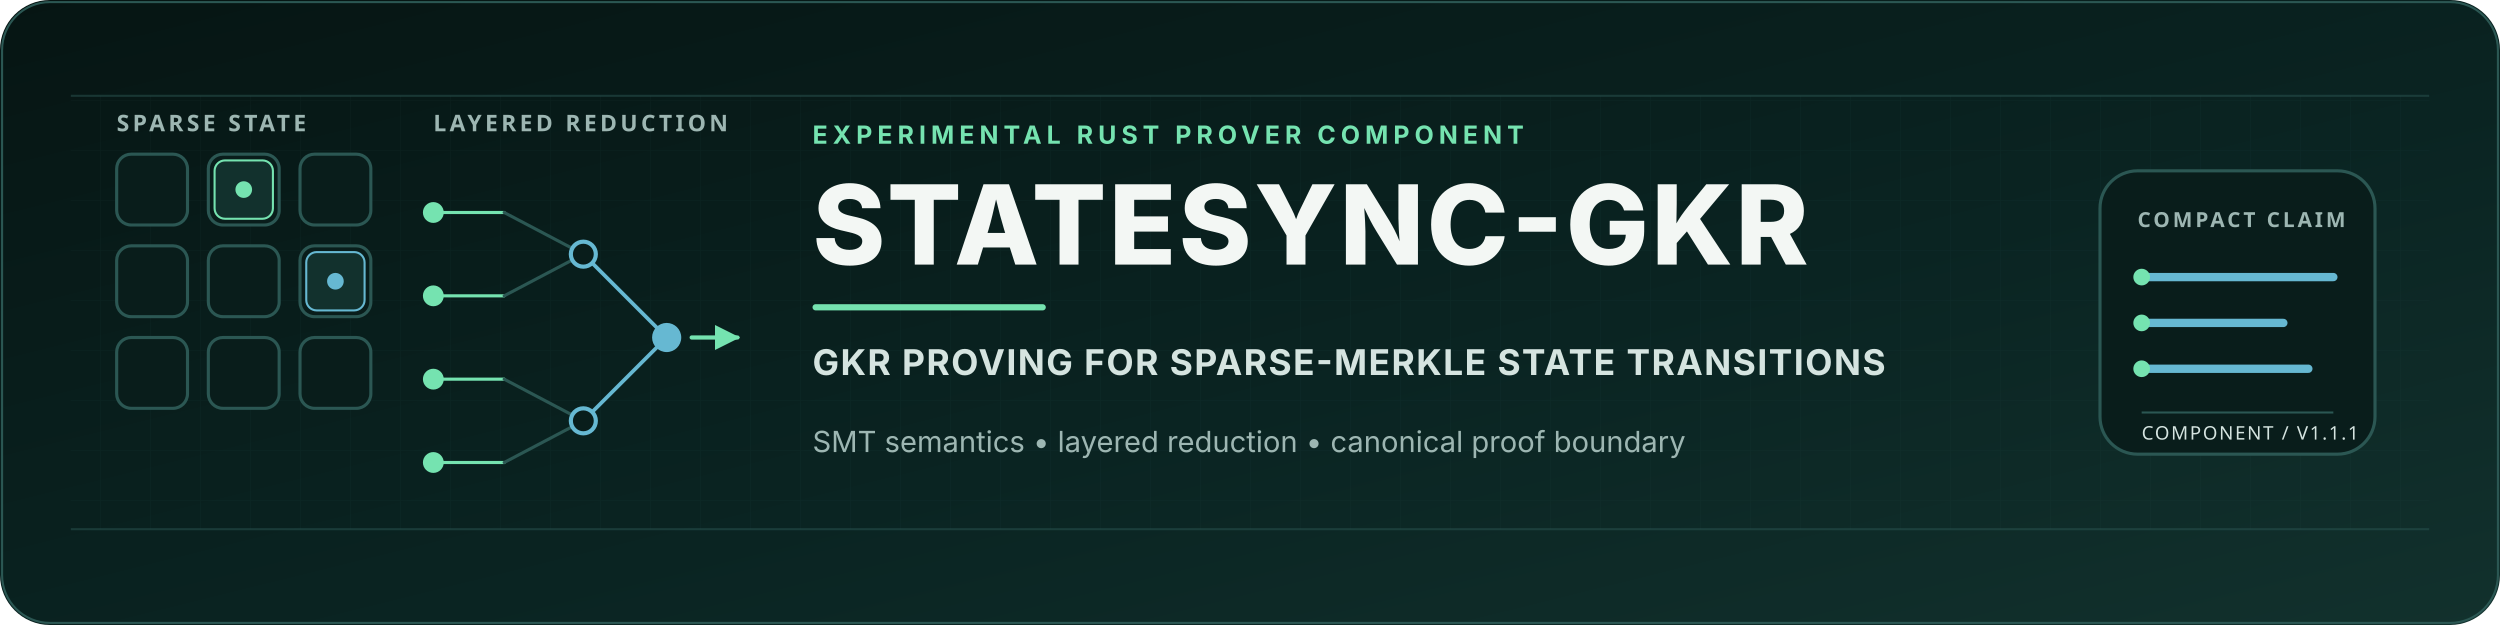
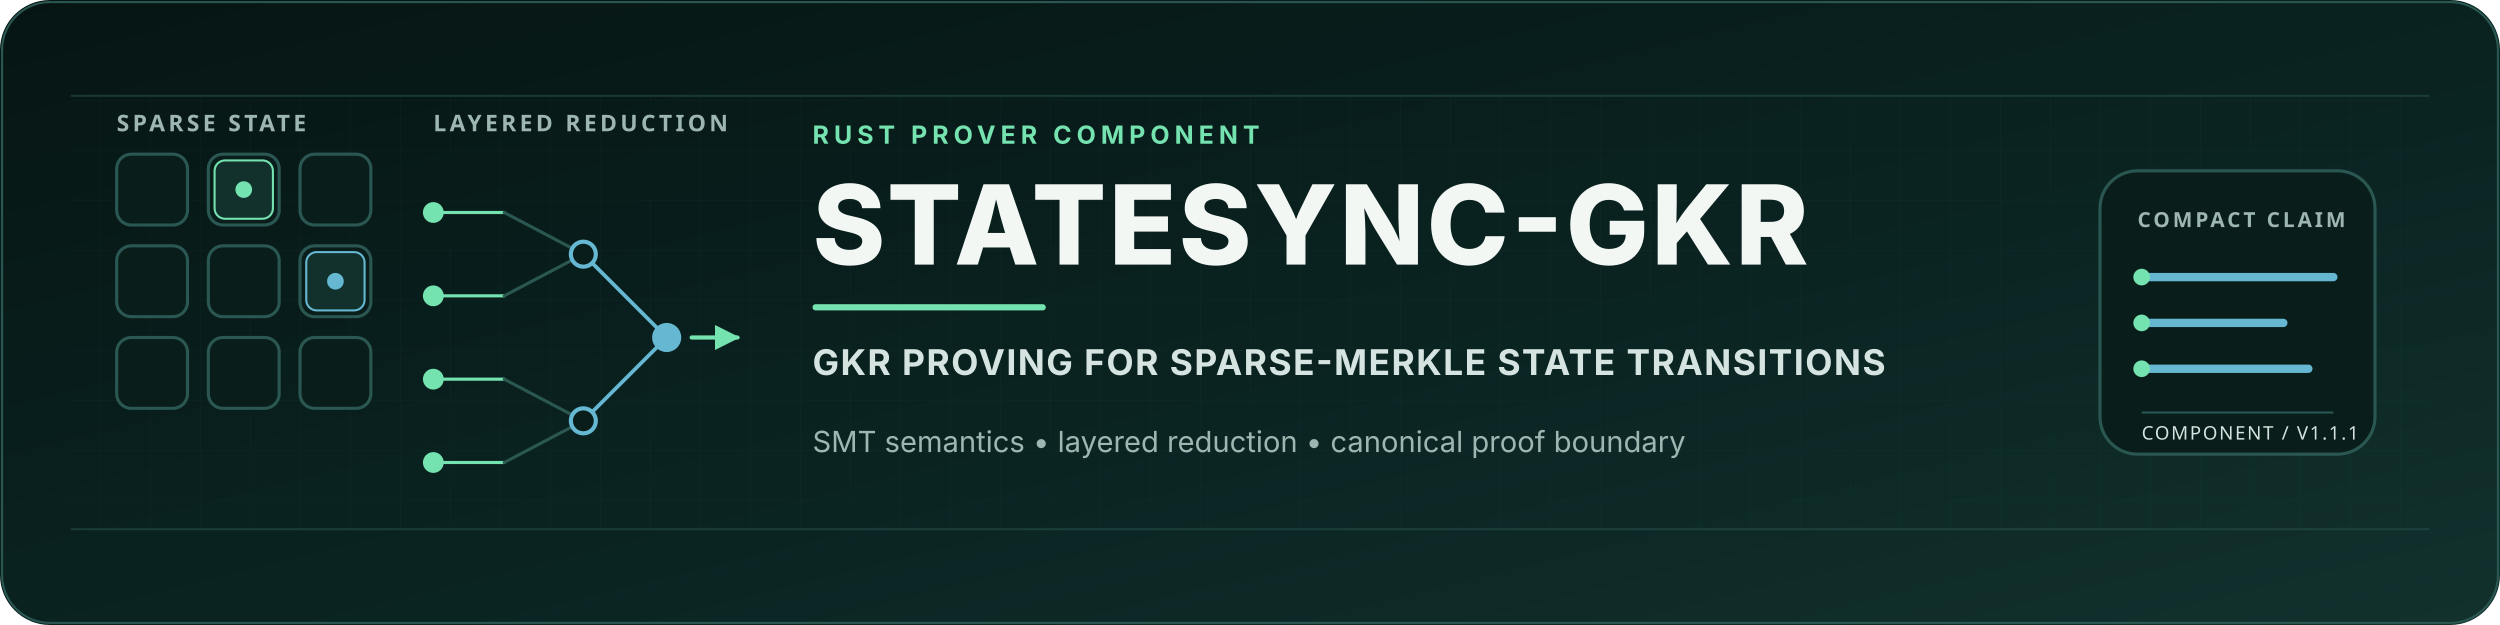
<svg xmlns="http://www.w3.org/2000/svg" width="1200" height="300" viewBox="0 0 1200 300" role="img" aria-labelledby="hero-title hero-desc" preserveAspectRatio="xMidYMid meet">
  <defs>
    <linearGradient id="bg" x1="0" y1="0" x2="1" y2="1">
      <stop offset="0" stop-color="#061513" />
      <stop offset="0.58" stop-color="#0A2422" />
      <stop offset="1" stop-color="#12312D" />
    </linearGradient>
    <pattern id="grid" width="24" height="24" patternUnits="userSpaceOnUse">
      <path d="M24 0H0V24" fill="none" stroke="#2B5753" stroke-width=".7" opacity=".28" />
    </pattern>
    <marker id="arrow" viewBox="0 0 10 10" refX="9" refY="5" markerWidth="6" markerHeight="6" orient="auto">
      <path d="M0 0L10 5L0 10Z" fill="#75E3B0" />
    </marker>
  </defs>
  <rect width="1200" height="300" rx="24" fill="url(#bg)" />
  <rect x="1" y="1" width="1198" height="298" rx="23" fill="none" stroke="#2B5753" />
  <path d="M34 46H1166M34 254H1166" stroke="#2B5753" opacity=".48" />
  <rect x="34" y="46" width="1132" height="208" fill="url(#grid)" opacity=".35" />
  <g transform="translate(56 74)">
    <text x="0" y="-11" fill="#9DB6B2" font-family="ui-sans-serif,system-ui,sans-serif" font-size="11" font-weight="700" letter-spacing="1.6">SPARSE STATE</text>
    <g fill="#091D1B" stroke="#2B5753" stroke-width="1.5">
      <rect x="0" y="0" width="34" height="34" rx="7" />
      <rect x="44" y="0" width="34" height="34" rx="7" />
      <rect x="88" y="0" width="34" height="34" rx="7" />
      <rect x="0" y="44" width="34" height="34" rx="7" />
      <rect x="44" y="44" width="34" height="34" rx="7" />
      <rect x="88" y="44" width="34" height="34" rx="7" />
      <rect x="0" y="88" width="34" height="34" rx="7" />
      <rect x="44" y="88" width="34" height="34" rx="7" />
      <rect x="88" y="88" width="34" height="34" rx="7" />
    </g>
    <rect x="47" y="3" width="28" height="28" rx="5" fill="#12312D" stroke="#75E3B0" />
    <rect x="91" y="47" width="28" height="28" rx="5" fill="#12312D" stroke="#66B8D2" />
    <circle cx="61" cy="17" r="4" fill="#75E3B0" />
    <circle cx="105" cy="61" r="4" fill="#66B8D2" />
  </g>
  <g transform="translate(208 80)" fill="none" stroke-linecap="round" stroke-linejoin="round">
    <text x="0" y="-17" fill="#9DB6B2" font-family="ui-sans-serif,system-ui,sans-serif" font-size="11" font-weight="700" letter-spacing="1.6">LAYERED REDUCTION</text>
    <path d="M0 22H34M0 62H34M0 102H34M0 142H34" stroke="#75E3B0" stroke-width="1.5" />
    <path d="M34 22L72 42M34 62L72 42M34 102L72 122M34 142L72 122" stroke="#2B5753" stroke-width="1.5" />
    <path d="M72 42L112 82M72 122L112 82" stroke="#66B8D2" stroke-width="1.8" />
    <g fill="#75E3B0" stroke="none">
      <circle cx="0" cy="22" r="5" />
      <circle cx="0" cy="62" r="5" />
      <circle cx="0" cy="102" r="5" />
      <circle cx="0" cy="142" r="5" />
    </g>
    <g fill="#091D1B" stroke="#66B8D2" stroke-width="2">
      <circle cx="72" cy="42" r="6" />
      <circle cx="72" cy="122" r="6" />
    </g>
    <circle cx="112" cy="82" r="7" fill="#66B8D2" stroke="none" />
    <path d="M124 82H146" stroke="#75E3B0" stroke-width="2" marker-end="url(#arrow)" />
  </g>
  <g transform="translate(390 69)" font-family="ui-sans-serif,system-ui,-apple-system,Segoe UI,sans-serif">
-     <text x="0" y="0" fill="#75E3B0" font-size="12" font-weight="750" letter-spacing="2.4">EXPERIMENTAL RUST PROVER COMPONENT</text>
+     <text x="0" y="0" fill="#75E3B0" font-size="12" font-weight="750" letter-spacing="2.4">RUST PROVER COMPONENT</text>
    <text x="0" y="58" fill="#F3F7F4" font-size="53" font-weight="800" letter-spacing="1.2">STATESYNC-GKR</text>
    <rect x="0" y="77" width="112" height="3" rx="1.5" fill="#75E3B0" />
    <text x="0" y="111" fill="#D5E4E0" font-size="17" font-weight="650" letter-spacing=".7">GKR PROVING FOR SPARSE-MERKLE STATE TRANSITIONS</text>
    <text x="0" y="148" fill="#9DB6B2" font-size="14">SMT semantics • layered reduction • canonical proof boundary</text>
  </g>
  <g transform="translate(1008 82)" font-family="ui-sans-serif,system-ui,sans-serif">
    <rect width="132" height="136" rx="18" fill="#091D1B" stroke="#2B5753" stroke-width="1.5" />
    <text x="18" y="27" fill="#9DB6B2" font-size="10" font-weight="700" letter-spacing="1.4">COMPACT CLAIM</text>
    <path d="M20 51H112M20 73H88M20 95H100" stroke="#66B8D2" stroke-width="4" stroke-linecap="round" />
    <g fill="#75E3B0">
      <circle cx="20" cy="51" r="4" />
      <circle cx="20" cy="73" r="4" />
      <circle cx="20" cy="95" r="4" />
    </g>
    <path d="M20 116H112" stroke="#2B5753" />
    <text x="20" y="129" fill="#D5E4E0" font-size="9" letter-spacing=".8">COMPONENT / V1.1.1</text>
  </g>
</svg>
